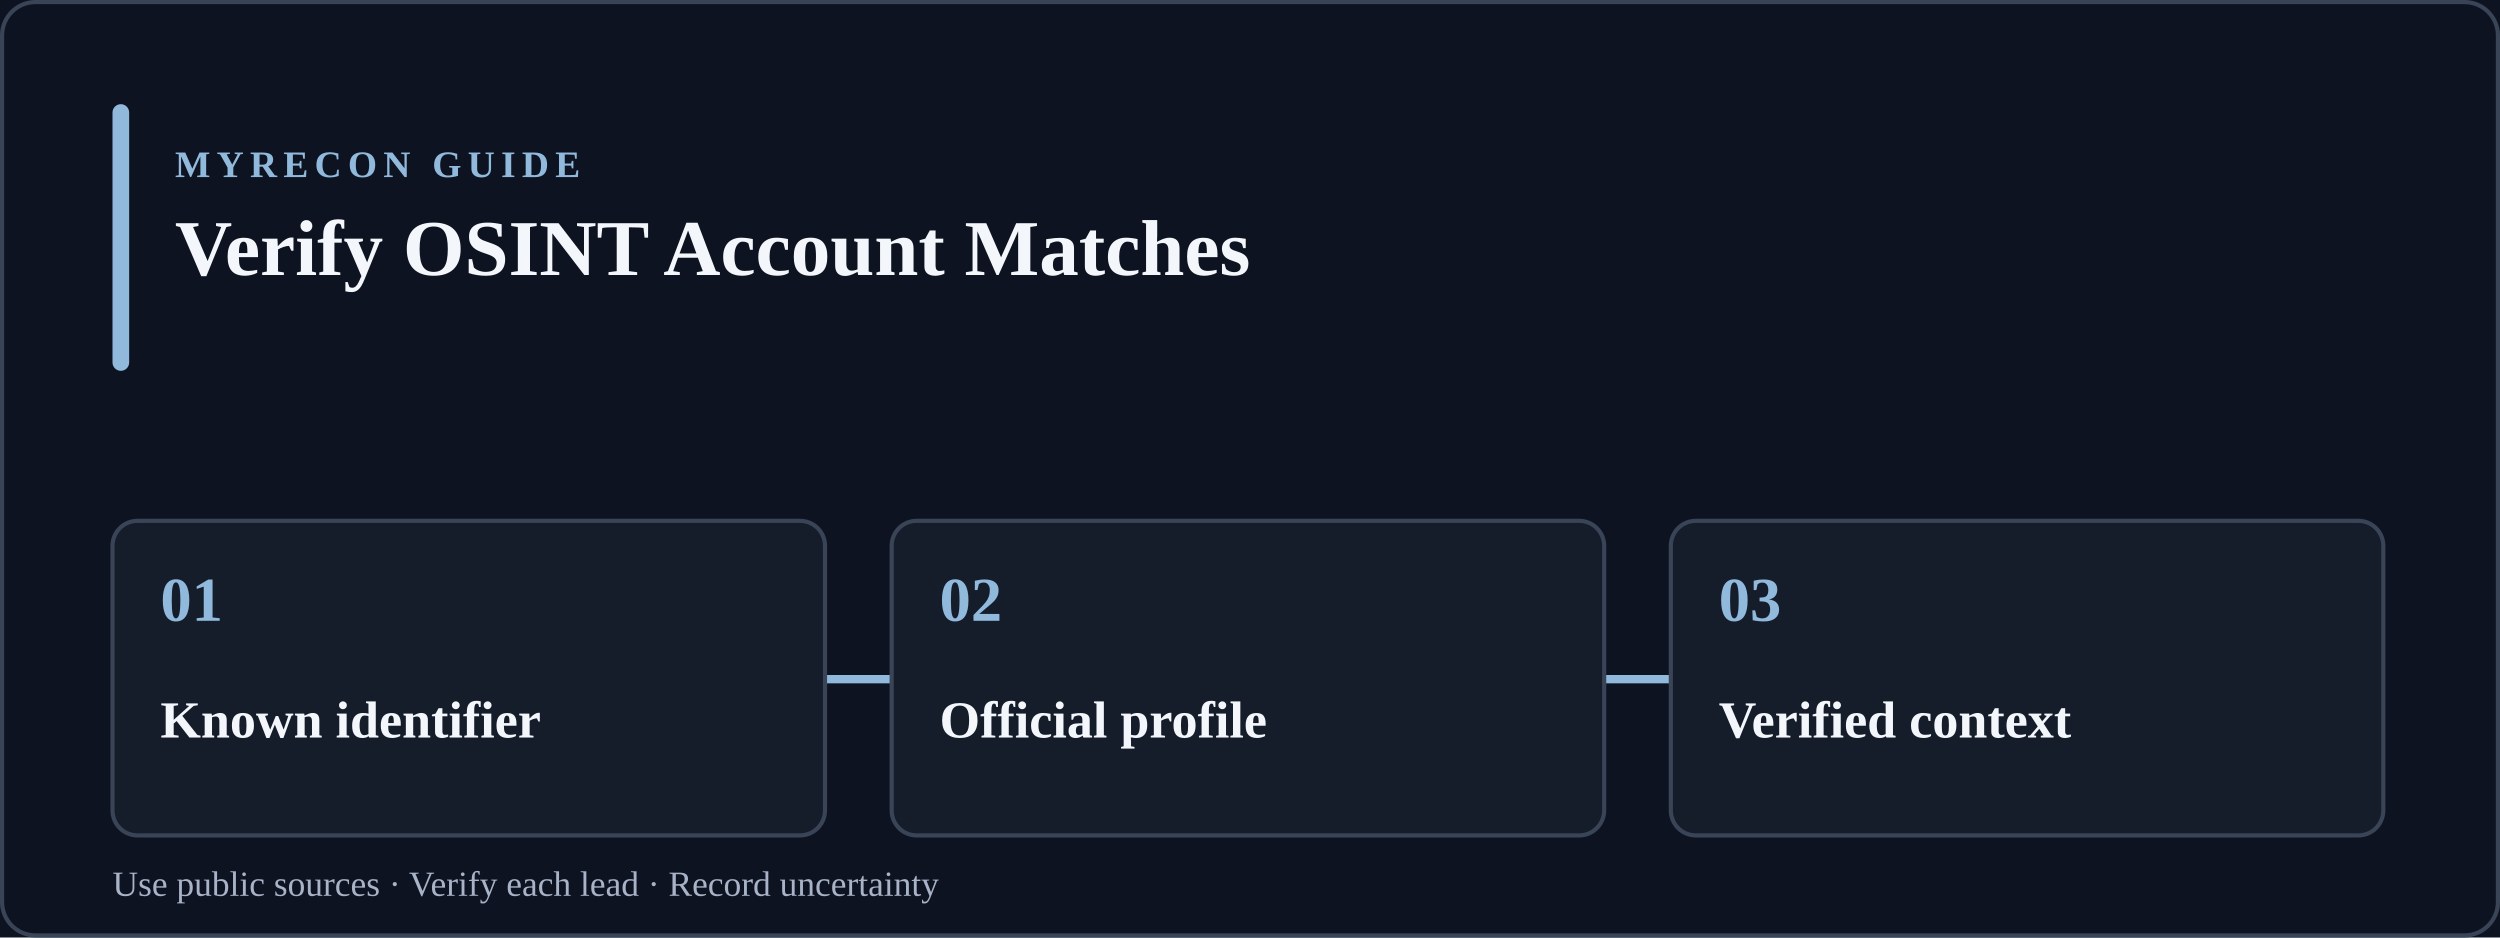
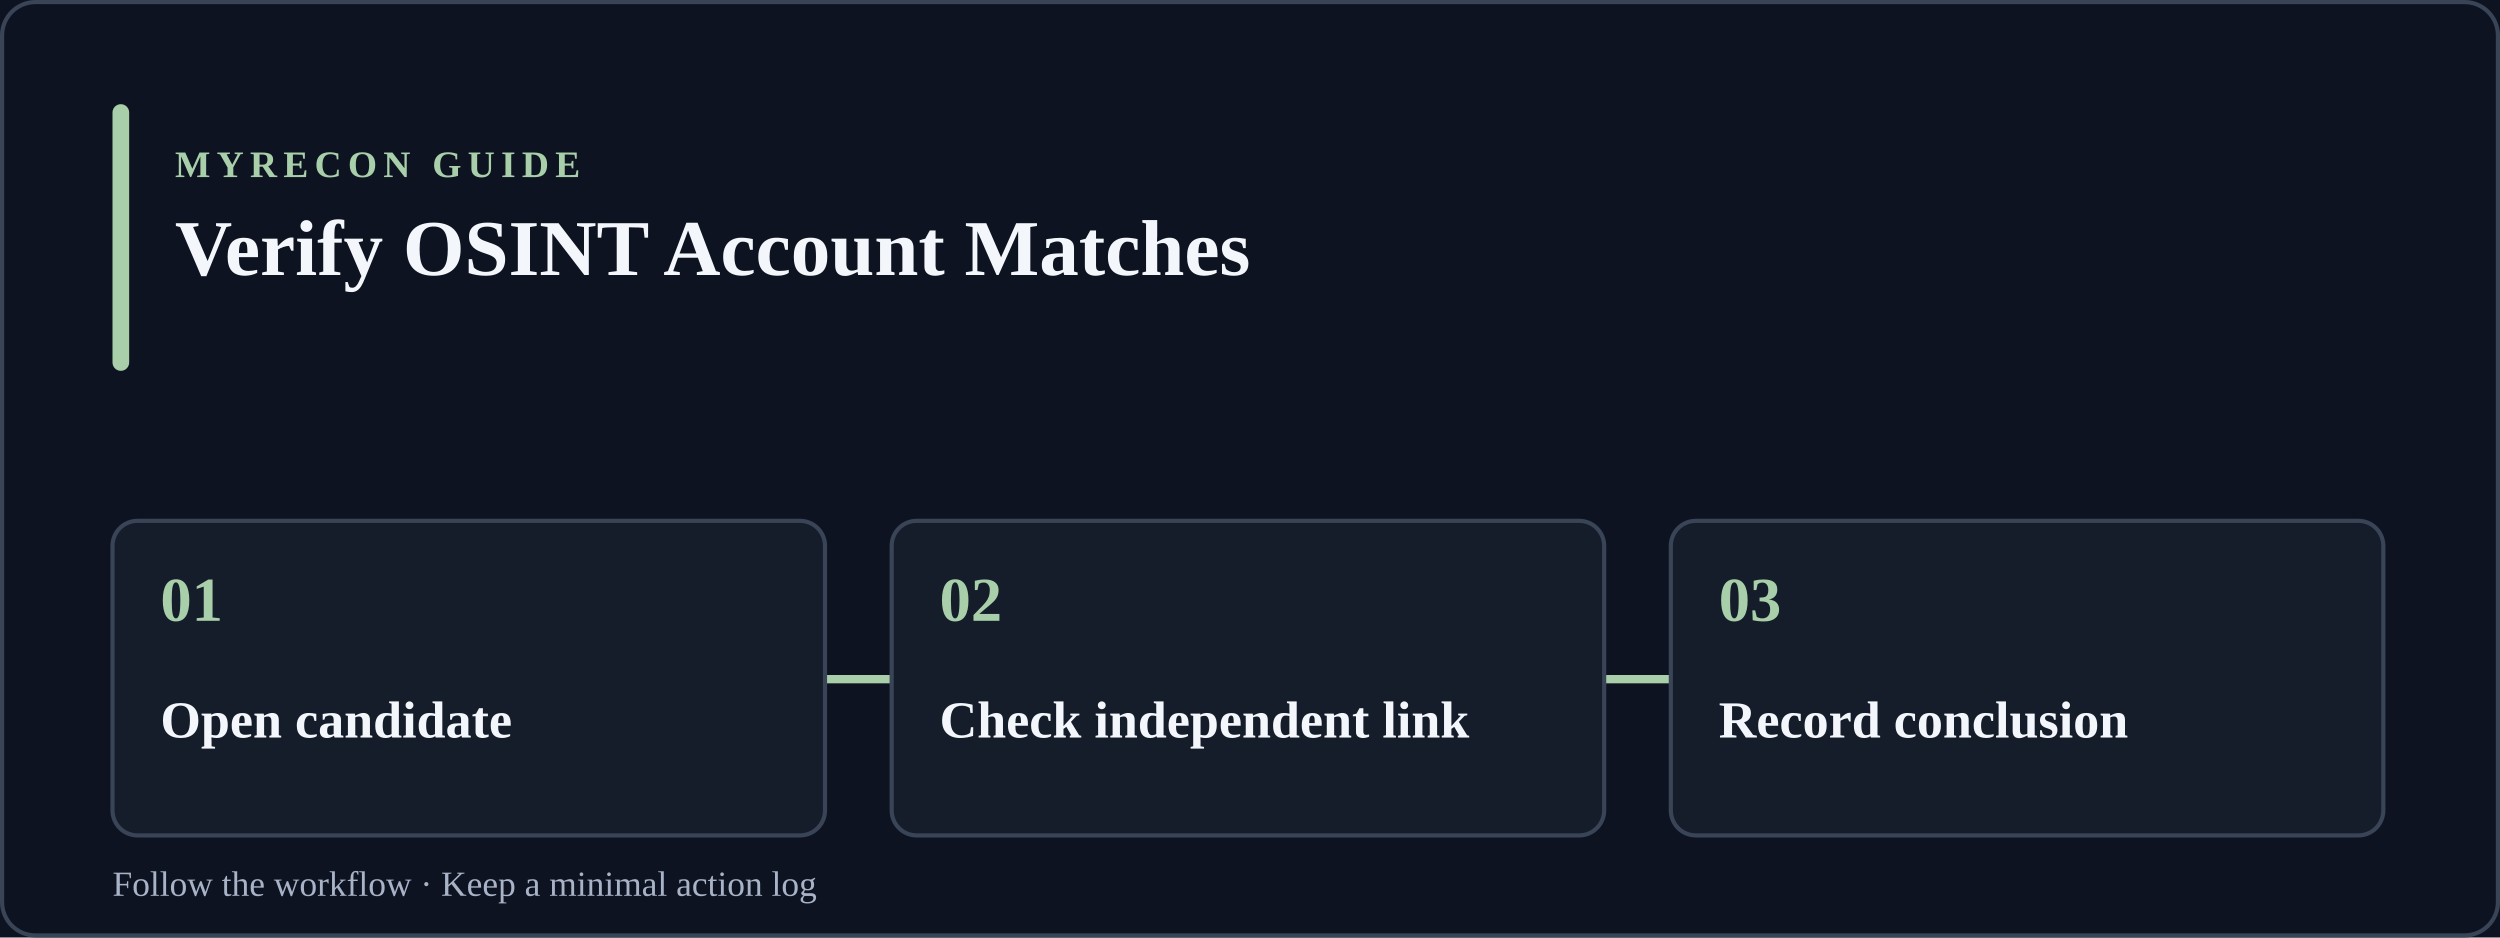
<svg xmlns="http://www.w3.org/2000/svg" width="1200" height="450" viewBox="0 0 1200 450" role="img" aria-labelledby="title desc">
  <rect width="1200" height="450" fill="#0d1320" />
  <rect x="1" y="1" width="1198" height="448" rx="16" fill="none" stroke="#394457" stroke-width="2" />
-   <rect x="54" y="50" width="8" height="128" rx="4" fill="#91b9dc" />
-   <text x="84" y="85" fill="#91b9dc" font-size="18" font-weight="700" letter-spacing="3">MYRECON GUIDE</text>
+   <rect x="54" y="50" width="8" height="128" rx="4" fill="#a8cfaa" />
+   <text x="84" y="85" fill="#a8cfaa" font-size="18" font-weight="700" letter-spacing="3">MYRECON GUIDE</text>
  <text x="84" y="132" fill="#f3f6fb" font-size="38" font-weight="700">Verify OSINT Account Matches</text>
-   <path d="M396 326h42m332 0h42" stroke="#91b9dc" stroke-width="4" stroke-linecap="round" />
+   <path d="M396 326h42m332 0h42" stroke="#a8cfaa" stroke-width="4" stroke-linecap="round" />
  <g>
    <rect x="54" y="250" width="342" height="151" rx="12" fill="#151c2a" stroke="#394457" stroke-width="2" />
-     <text x="77" y="298" fill="#91b9dc" font-size="30" font-weight="700">01</text>
-     <text x="77" y="354" fill="#f3f6fb" font-size="25" font-weight="600">Known identifier</text>
+     <text x="77" y="298" fill="#a8cfaa" font-size="30" font-weight="700">01</text>
+     <text x="77" y="354" fill="#f3f6fb" font-size="25" font-weight="600">Open candidate</text>
  </g>
  <g>
    <rect x="428" y="250" width="342" height="151" rx="12" fill="#151c2a" stroke="#394457" stroke-width="2" />
-     <text x="451" y="298" fill="#91b9dc" font-size="30" font-weight="700">02</text>
-     <text x="451" y="354" fill="#f3f6fb" font-size="25" font-weight="600">Official profile</text>
+     <text x="451" y="298" fill="#a8cfaa" font-size="30" font-weight="700">02</text>
+     <text x="451" y="354" fill="#f3f6fb" font-size="25" font-weight="600">Check independent link</text>
  </g>
  <g>
    <rect x="802" y="250" width="342" height="151" rx="12" fill="#151c2a" stroke="#394457" stroke-width="2" />
-     <text x="825" y="298" fill="#91b9dc" font-size="30" font-weight="700">03</text>
-     <text x="825" y="354" fill="#f3f6fb" font-size="25" font-weight="600">Verified context</text>
+     <text x="825" y="298" fill="#a8cfaa" font-size="30" font-weight="700">03</text>
+     <text x="825" y="354" fill="#f3f6fb" font-size="25" font-weight="600">Record conclusion</text>
  </g>
-   <text x="54" y="430" fill="#a8b3c7" font-size="17">Use public sources · Verify each lead · Record uncertainty</text>
+   <text x="54" y="430" fill="#a8b3c7" font-size="17">Follow the workflow · Keep a minimal action log</text>
</svg>
